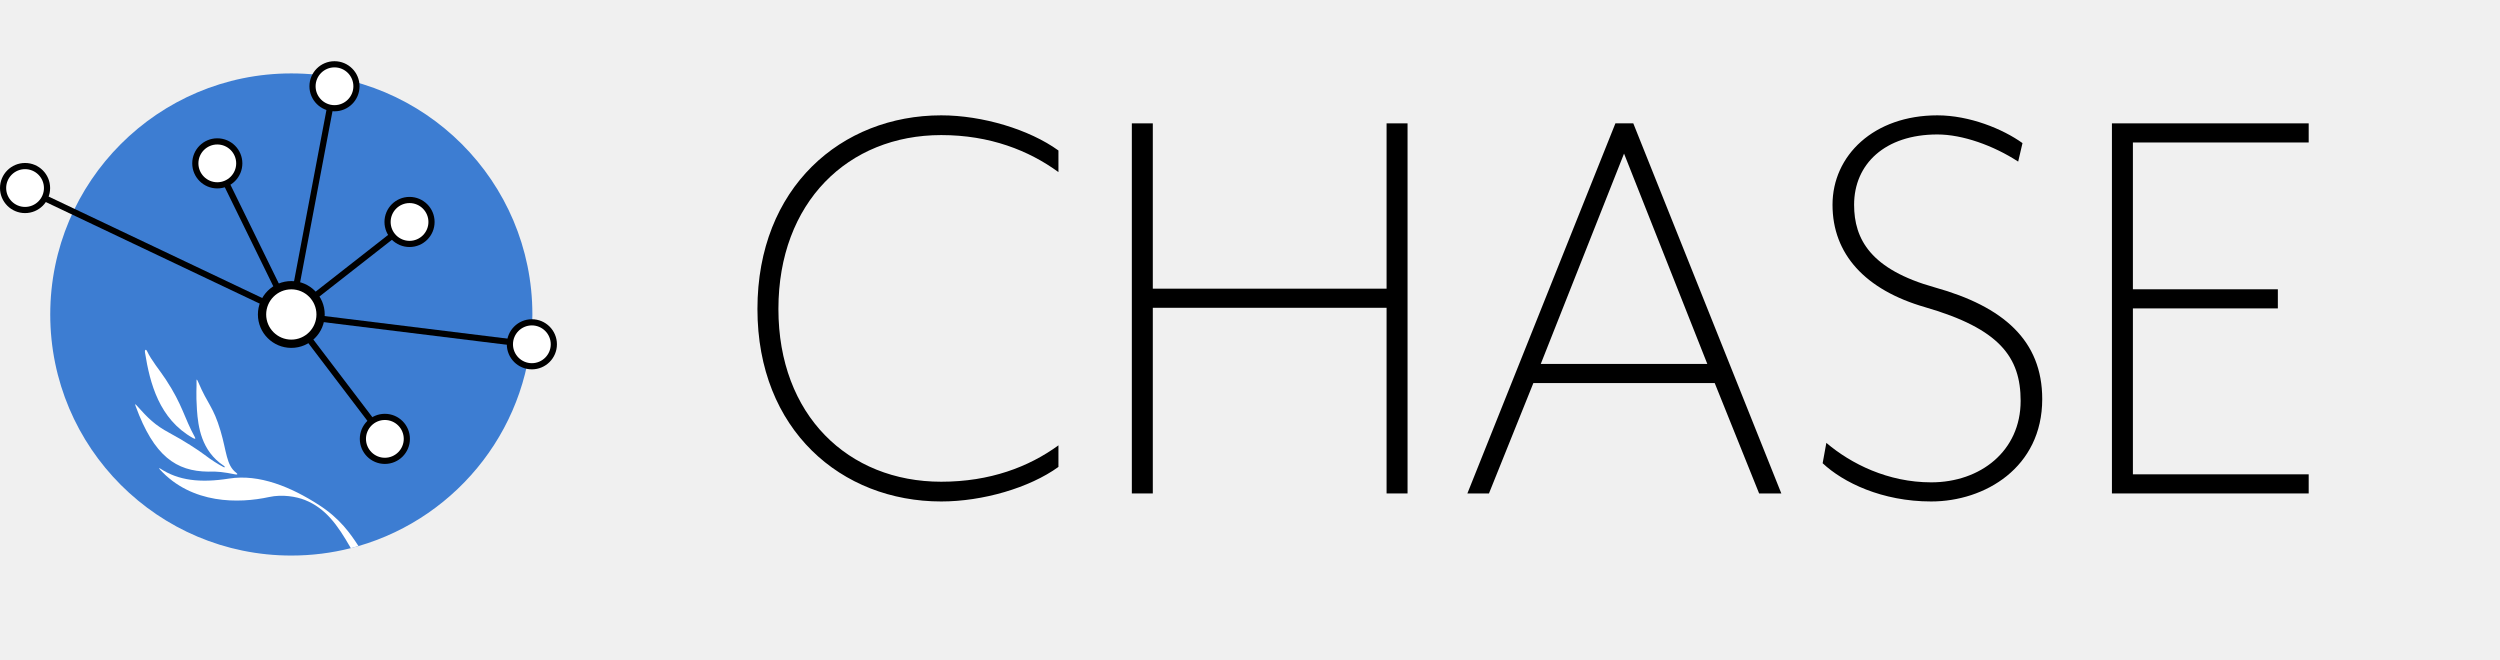
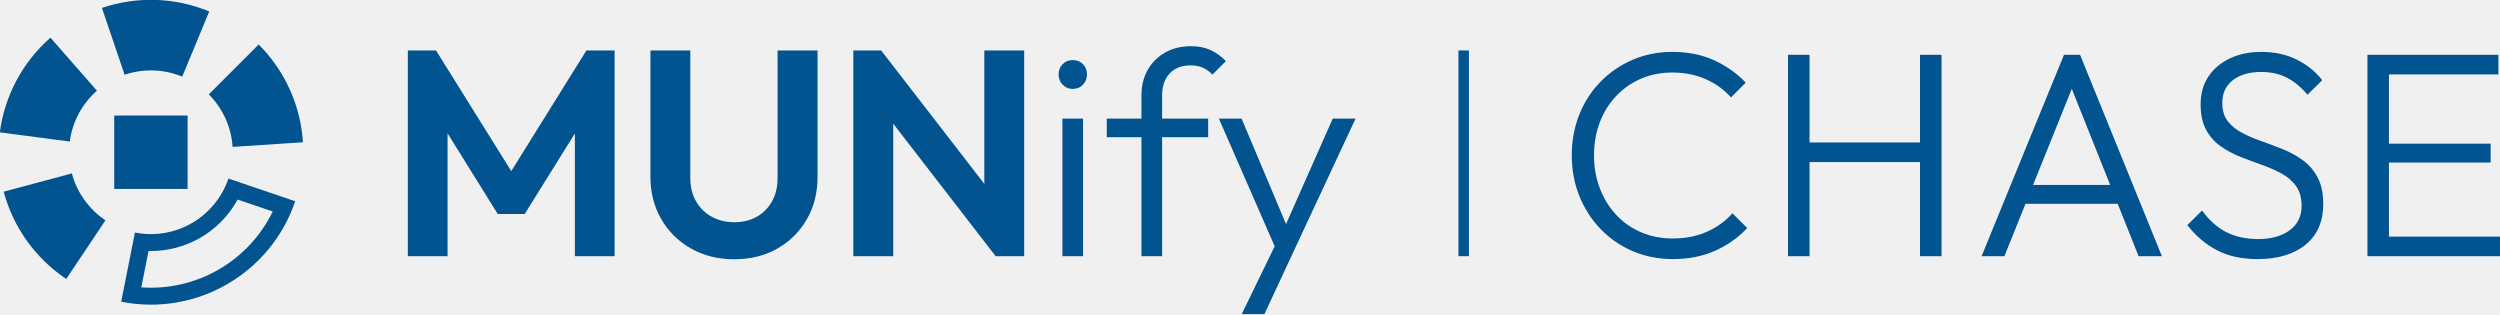
- <svg xmlns="http://www.w3.org/2000/svg" id="uuid-790eeae5-4843-46a8-8edb-048a155bdf26" data-name="Ebene 2" viewBox="0 0 2431.875 642.004">
-   <defs>
-     <style>
-       .uuid-798d8267-234b-48a1-80ac-f8f585f16fe6 {
-         fill: none;
-         stroke: #000;
-         stroke-miterlimit: 10;
-         stroke-width: 6px;
-       }
- 
-       .uuid-df1e4324-7cef-4e2f-9b1c-0667e0b6f87a {
-         fill: #fff;
-       }
- 
-       .uuid-d51db97a-fa43-4d09-800a-e1a2c42fa9c7 {
-         fill: #3d7dd2;
-       }
-     </style>
-   </defs>
-   <g id="uuid-1a606d9f-1e19-4293-a17e-49a402bfe6fc" data-name="Ebene 1">
-     <g>
-       <path d="m915.599,487.802c-97.201,0-178.802-69.601-178.802-187.202,0-118.201,81.601-188.402,178.802-188.402,40.201,0,85.801,13.8,114.001,34.2v21c-28.8-21-66.601-36.001-114.001-36.001-90.601,0-158.401,65.401-158.401,169.202,0,103.201,67.8,168.002,158.401,168.002,47.4,0,85.201-14.4,114.001-35.4v21c-28.2,20.4-73.8,33.601-114.001,33.601Z" />
-       <path d="m1348.793,480.002v-180.602h-227.403v180.602h-20.4V119.999h20.4v160.801h227.403V119.999h20.399v360.003h-20.399Z" />
-       <path d="m1711.186,480.002l-43.2-107.401h-176.401l-43.201,107.401h-21l144.002-360.003h17.399l144.002,360.003h-21.601Zm-131.401-330.603l-81.001,204.602h162.002l-81.001-204.602Z" />
-       <path d="m1878.579,487.802c-48.001,0-85.802-18.601-105.602-37.201l3.601-19.8c24,20.4,60,38.4,102.001,38.4,48,0,87-30.6,87-79.201,0-42.601-20.399-70.201-93.001-91.201-58.2-16.8-90-51.601-90-99.601s40.2-87.001,102.001-87.001c31.2,0,63.601,13.2,82.801,27l-4.2,18c-24-15.6-54.001-26.4-78.601-26.4-51.001,0-81.001,28.8-81.001,68.401,0,33.6,16.2,63.001,78.601,80.401,66.601,18.6,104.401,51.601,104.401,108.601,0,66.601-55.801,99.601-108.001,99.601Z" />
-       <path d="m2054.375,480.002V119.999h191.402v18.6h-171.002v142.801h141.002v18.6h-141.002v161.402h171.002v18.6h-191.402Z" />
-     </g>
-     <g>
-       <path class="uuid-d51db97a-fa43-4d09-800a-e1a2c42fa9c7" d="m517.875,305.913c0,106.83-71.44,196.98-169.16,225.27-2.48.72-4.98,1.4-7.5,2.04-18.5,4.7-37.88,7.19-57.84,7.19-129.51,0-234.5-104.99-234.5-234.5s104.99-234.5,234.5-234.5,234.5,104.99,234.5,234.5Z" />
-       <line class="uuid-798d8267-234b-48a1-80ac-f8f585f16fe6" x1="210.875" y1="159.413" x2="282.875" y2="306.413" />
-       <line class="uuid-798d8267-234b-48a1-80ac-f8f585f16fe6" x1="23.875" y1="183.413" x2="282.875" y2="306.413" />
-       <line class="uuid-798d8267-234b-48a1-80ac-f8f585f16fe6" x1="324.875" y1="84.413" x2="282.875" y2="306.413" />
-       <line class="uuid-798d8267-234b-48a1-80ac-f8f585f16fe6" x1="397.875" y1="216.413" x2="282.875" y2="306.413" />
-       <line class="uuid-798d8267-234b-48a1-80ac-f8f585f16fe6" x1="374.875" y1="427.413" x2="282.875" y2="306.413" />
-       <line class="uuid-798d8267-234b-48a1-80ac-f8f585f16fe6" x1="517.875" y1="335.413" x2="282.875" y2="306.413" />
-       <g>
-         <circle class="uuid-df1e4324-7cef-4e2f-9b1c-0667e0b6f87a" cx="283.375" cy="305.913" r="28.476" />
-         <path d="m283.375,281.46c13.483,0,24.452,10.969,24.452,24.452s-10.969,24.452-24.452,24.452-24.452-10.969-24.452-24.452,10.969-24.452,24.452-24.452m0-8.048c-17.949,0-32.5,14.551-32.5,32.5s14.551,32.5,32.5,32.5,32.5-14.551,32.5-32.5-14.551-32.5-32.5-32.5h0Z" />
-       </g>
-       <g>
-         <circle class="uuid-df1e4324-7cef-4e2f-9b1c-0667e0b6f87a" cx="398.375" cy="215.913" r="21.375" />
-         <path d="m398.375,197.538c10.132,0,18.375,8.243,18.375,18.375s-8.243,18.375-18.375,18.375-18.375-8.243-18.375-18.375,8.243-18.375,18.375-18.375m0-6c-13.462,0-24.375,10.913-24.375,24.375s10.913,24.375,24.375,24.375,24.375-10.913,24.375-24.375-10.913-24.375-24.375-24.375h0Z" />
-       </g>
-       <g>
-         <circle class="uuid-df1e4324-7cef-4e2f-9b1c-0667e0b6f87a" cx="325.375" cy="83.913" r="21.375" />
-         <path d="m325.375,65.538c10.132,0,18.375,8.243,18.375,18.375s-8.243,18.375-18.375,18.375-18.375-8.243-18.375-18.375,8.243-18.375,18.375-18.375m0-6c-13.462,0-24.375,10.913-24.375,24.375s10.913,24.375,24.375,24.375,24.375-10.913,24.375-24.375-10.913-24.375-24.375-24.375h0Z" />
-       </g>
-       <g>
-         <circle class="uuid-df1e4324-7cef-4e2f-9b1c-0667e0b6f87a" cx="24.375" cy="182.913" r="21.375" />
-         <path d="m24.375,164.538c10.132,0,18.375,8.243,18.375,18.375s-8.243,18.375-18.375,18.375-18.375-8.243-18.375-18.375,8.243-18.375,18.375-18.375m0-6c-13.462,0-24.375,10.913-24.375,24.375s10.913,24.375,24.375,24.375,24.375-10.913,24.375-24.375-10.913-24.375-24.375-24.375h0Z" />
-       </g>
-       <g>
-         <circle class="uuid-df1e4324-7cef-4e2f-9b1c-0667e0b6f87a" cx="374.375" cy="426.913" r="21.375" />
-         <path d="m374.375,408.538c10.132,0,18.375,8.243,18.375,18.375s-8.243,18.375-18.375,18.375-18.375-8.243-18.375-18.375,8.243-18.375,18.375-18.375m0-6c-13.462,0-24.375,10.913-24.375,24.375s10.913,24.375,24.375,24.375,24.375-10.913,24.375-24.375-10.913-24.375-24.375-24.375h0Z" />
-       </g>
-       <g>
-         <circle class="uuid-df1e4324-7cef-4e2f-9b1c-0667e0b6f87a" cx="517.375" cy="334.913" r="21.375" />
-         <path d="m517.375,316.538c10.132,0,18.375,8.243,18.375,18.375s-8.243,18.375-18.375,18.375-18.375-8.243-18.375-18.375,8.243-18.375,18.375-18.375m0-6c-13.462,0-24.375,10.913-24.375,24.375s10.913,24.375,24.375,24.375,24.375-10.913,24.375-24.375-10.913-24.375-24.375-24.375h0Z" />
-       </g>
-       <g>
-         <circle class="uuid-df1e4324-7cef-4e2f-9b1c-0667e0b6f87a" cx="211.375" cy="158.913" r="21.375" />
-         <path d="m211.375,140.538c10.132,0,18.375,8.243,18.375,18.375s-8.243,18.375-18.375,18.375-18.375-8.243-18.375-18.375,8.243-18.375,18.375-18.375m0-6c-13.462,0-24.375,10.913-24.375,24.375s10.913,24.375,24.375,24.375,24.375-10.913,24.375-24.375-10.913-24.375-24.375-24.375h0Z" />
-       </g>
-       <g>
-         <path class="uuid-df1e4324-7cef-4e2f-9b1c-0667e0b6f87a" d="m348.715,531.183c-2.48.72-4.98,1.4-7.5,2.04-.19-.35-.38-.73-.61-1.14-12.26-21.29-23.71-37.61-44.05-45.73-8.1-3.23-21.77-5.71-34.79-2.87-29.22,6.37-75.09,7.17-106.18-26.74-1.71-1.86-.22-1.31.48-.84,17.47,11.45,38.57,14.09,66.82,9.62,29.35-4.64,60.42,8.25,87.55,25.81,20.39,13.18,30.41,27.76,38.28,39.85Z" />
-         <path id="uuid-cd4d89a3-44d1-43ff-b432-2fd07e3627ca" data-name="path15" class="uuid-df1e4324-7cef-4e2f-9b1c-0667e0b6f87a" d="m131.947,395.075c-.807-2.213-.605-2.434.991-.659,11.059,12.368,17.732,19.108,31.808,26.659,14.076,7.543,28.268,16.765,34.509,21.531,6.248,4.762,12.911,9.037,18.146,11.72,1.387.707,1.883-.212.246-1.288-21.906-14.441-24.938-38.222-26.064-54.332-1.112-16.109-.166-23.262-.403-27.02-.243-3.759.513-2.727,1.71.113,9.268,21.925,14.447,23.216,21.66,47.386,5.95,19.967,5.519,33.358,15.18,40.657,1.802,1.36,1.398,2.087-1.005,1.607-10.634-2.141-17.355-3.05-26.293-2.663-30.904-.388-52.63-14.803-70.486-63.711h0Z" />
-         <path id="uuid-5ec7ecb5-6076-4e24-b4ec-d624b7e6ac2c" data-name="path17" class="uuid-df1e4324-7cef-4e2f-9b1c-0667e0b6f87a" d="m189.528,425.19c-10.571-19.22-11.765-30.977-28.211-56.014-6.322-9.623-13.838-18.23-18.283-27.66-.973-2.062-2.469-1.534-1.978,1.452,4.793,29.983,13.821,64.688,46.542,83.09,2.231,1.249,2.919.909,1.93-.868Z" />
-       </g>
-     </g>
+ <svg xmlns="http://www.w3.org/2000/svg" viewBox="0 0 1435.07 180.32" width="1435.07" height="180.32" role="img" aria-labelledby="t">
+   <g transform="translate(-16.77 -14.67) scale(0.81)">
+     <path fill="#01548F" fill-rule="evenodd" d="M67.65 215.8 A108 108 0 0 1 23.33 153.95 L71.63 141.01 A58 58 0 0 0 95.43 174.23 Z M20.58 111.9 A108 108 0 0 1 56.44 44.8 L89.41 82.39 A58 58 0 0 0 70.15 118.43 Z M92.94 23.73 A108 108 0 0 1 168.98 26.22 L149.85 72.42 A58 58 0 0 0 109.01 71.08 Z M204.02 49.63 A108 108 0 0 1 235.42 118.94 L185.53 122.21 A58 58 0 0 0 168.67 84.99 Z M229.92 160.72 A108 108 0 0 1 106.58 231.93 L116.34 182.89 A58 58 0 0 0 182.58 144.64 Z M189.1 159.53 L213.99 167.98 A96 96 0 0 1 120.84 221.76 L125.97 195.98 A70 70 0 0 0 189.1 159.53 Z M101.65 100 H153.65 V152 H101.65 Z" />
  </g>
+   <path fill="#01548F" d="M234.11 147.05V28.95H250.28L298.08 105.6H288.88L336.63 28.95H352.8V147.05H330V68.18L334.49 69.39L301.19 122.86H285.73L252.47 69.39L256.92 68.18V147.05ZM421.53 148.82Q407.54 148.82 396.67 142.67Q385.8 136.52 379.58 125.78Q373.36 115.03 373.36 101.4V28.95H396.25V102.03Q396.25 109.88 399.58 115.63Q402.92 121.38 408.66 124.47Q414.4 127.56 421.51 127.56Q428.76 127.56 434.32 124.47Q439.88 121.38 443.12 115.66Q446.35 109.94 446.35 102.2V28.95H469.29V101.57Q469.29 115.2 463.15 125.86Q457.01 136.52 446.26 142.67Q435.52 148.82 421.53 148.82ZM489.84 147.05V28.95H505.8L512.73 51.88V147.05ZM571.53 147.05 501.39 56.33 505.8 28.95 575.94 119.67ZM571.53 147.05 565.02 124.92V28.95H587.91V147.05Z M609.85 147.05V68.09H621.69V147.05ZM615.73 51.04Q612.29 51.04 609.98 48.6Q607.67 46.17 607.67 42.72Q607.67 39.2 609.98 36.84Q612.29 34.49 615.73 34.49Q619.34 34.49 621.65 36.84Q623.96 39.2 623.96 42.72Q623.96 46.17 621.65 48.6Q619.34 51.04 615.73 51.04ZM655.23 147.05V54.74Q655.23 46.42 658.84 40.08Q662.45 33.74 668.88 30.12Q675.3 26.51 683.62 26.51Q690 26.51 694.87 28.74Q699.75 30.96 703.69 35.08L695.97 42.81Q693.36 40.12 690.38 38.82Q687.4 37.52 683.53 37.52Q675.72 37.52 671.4 42.18Q667.07 46.84 667.07 54.99V147.05ZM635.32 78.76V68.09H693.53V78.76ZM734.37 147.47 699.68 68.09H712.7L740.59 134.28H735.71L765.03 68.09H778.13L741.09 147.47ZM712.78 180.32 734.54 135.54 741.09 147.47 725.8 180.32Z" />
+   <path fill="#01548F" d="M837.19 28.95 H843.19 V147.05 H837.19 Z" />
+   <path fill="#01548F" d="M960.37 148.73Q947.93 148.73 937.31 144.2Q926.68 139.66 918.79 131.47Q910.89 123.28 906.56 112.44Q902.24 101.61 902.24 89.18Q902.24 76.66 906.52 65.87Q910.81 55.07 918.66 47.01Q926.51 38.94 937.06 34.37Q947.6 29.79 959.95 29.79Q973.22 29.79 983.72 34.49Q994.22 39.2 1002.11 47.43L993.63 55.91Q987.67 49.19 979.1 45.41Q970.53 41.63 959.95 41.63Q950.2 41.63 942.01 45.16Q933.82 48.69 927.73 55.11Q921.64 61.54 918.32 70.23Q915.01 78.93 915.01 89.18Q915.01 99.42 918.37 108.16Q921.73 116.9 927.77 123.36Q933.82 129.83 942.1 133.36Q950.37 136.89 960.11 136.89Q971.2 136.89 979.85 133.02Q988.51 129.16 994.47 122.44L1002.95 130.92Q995.14 139.24 984.39 143.99Q973.64 148.73 960.37 148.73ZM1026.37 147.05V31.47H1038.72V147.05ZM1102.14 147.05V31.47H1114.49V147.05ZM1034.52 93.04V81.78H1105.59V93.04ZM1137.49 147.05 1184.78 31.47H1194.02L1240.98 147.05H1227.62L1186.88 44.99H1191.67L1150.59 147.05ZM1159.08 116.98V106.14H1219.56V116.98ZM1295.9 148.73Q1282.37 148.73 1272.63 143.65Q1262.89 138.57 1255.58 129.24L1264.06 120.84Q1270.03 129.16 1277.84 133.19Q1285.65 137.22 1296.4 137.22Q1307.49 137.22 1314.34 132.18Q1321.18 127.14 1321.18 118.24Q1321.18 111.27 1318.03 106.86Q1314.88 102.45 1309.72 99.63Q1304.55 96.82 1298.38 94.64Q1292.2 92.45 1286.03 90.02Q1279.85 87.58 1274.69 83.93Q1269.52 80.27 1266.37 74.52Q1263.22 68.76 1263.22 59.86Q1263.22 50.54 1267.76 43.82Q1272.29 37.1 1280.19 33.44Q1288.09 29.79 1298.17 29.79Q1309.42 29.79 1318.28 34.16Q1327.15 38.52 1333.03 46L1324.54 54.4Q1319.17 47.93 1312.78 44.61Q1306.4 41.3 1297.91 41.3Q1287.83 41.3 1281.74 46Q1275.65 50.7 1275.65 59.1Q1275.65 65.57 1278.8 69.6Q1281.95 73.64 1287.12 76.32Q1292.29 79.01 1298.46 81.15Q1304.63 83.3 1310.81 85.82Q1316.98 88.34 1322.15 92.16Q1327.31 95.98 1330.46 101.99Q1333.61 107.99 1333.61 117.15Q1333.61 132.18 1323.45 140.46Q1313.29 148.73 1295.9 148.73ZM1358.97 147.05V31.47H1371.31V147.05ZM1367.11 147.05V135.8H1435.07V147.05ZM1367.11 93.29V82.46H1429.69V93.29ZM1367.11 42.72V31.47H1434.15V42.72Z" />
</svg>
